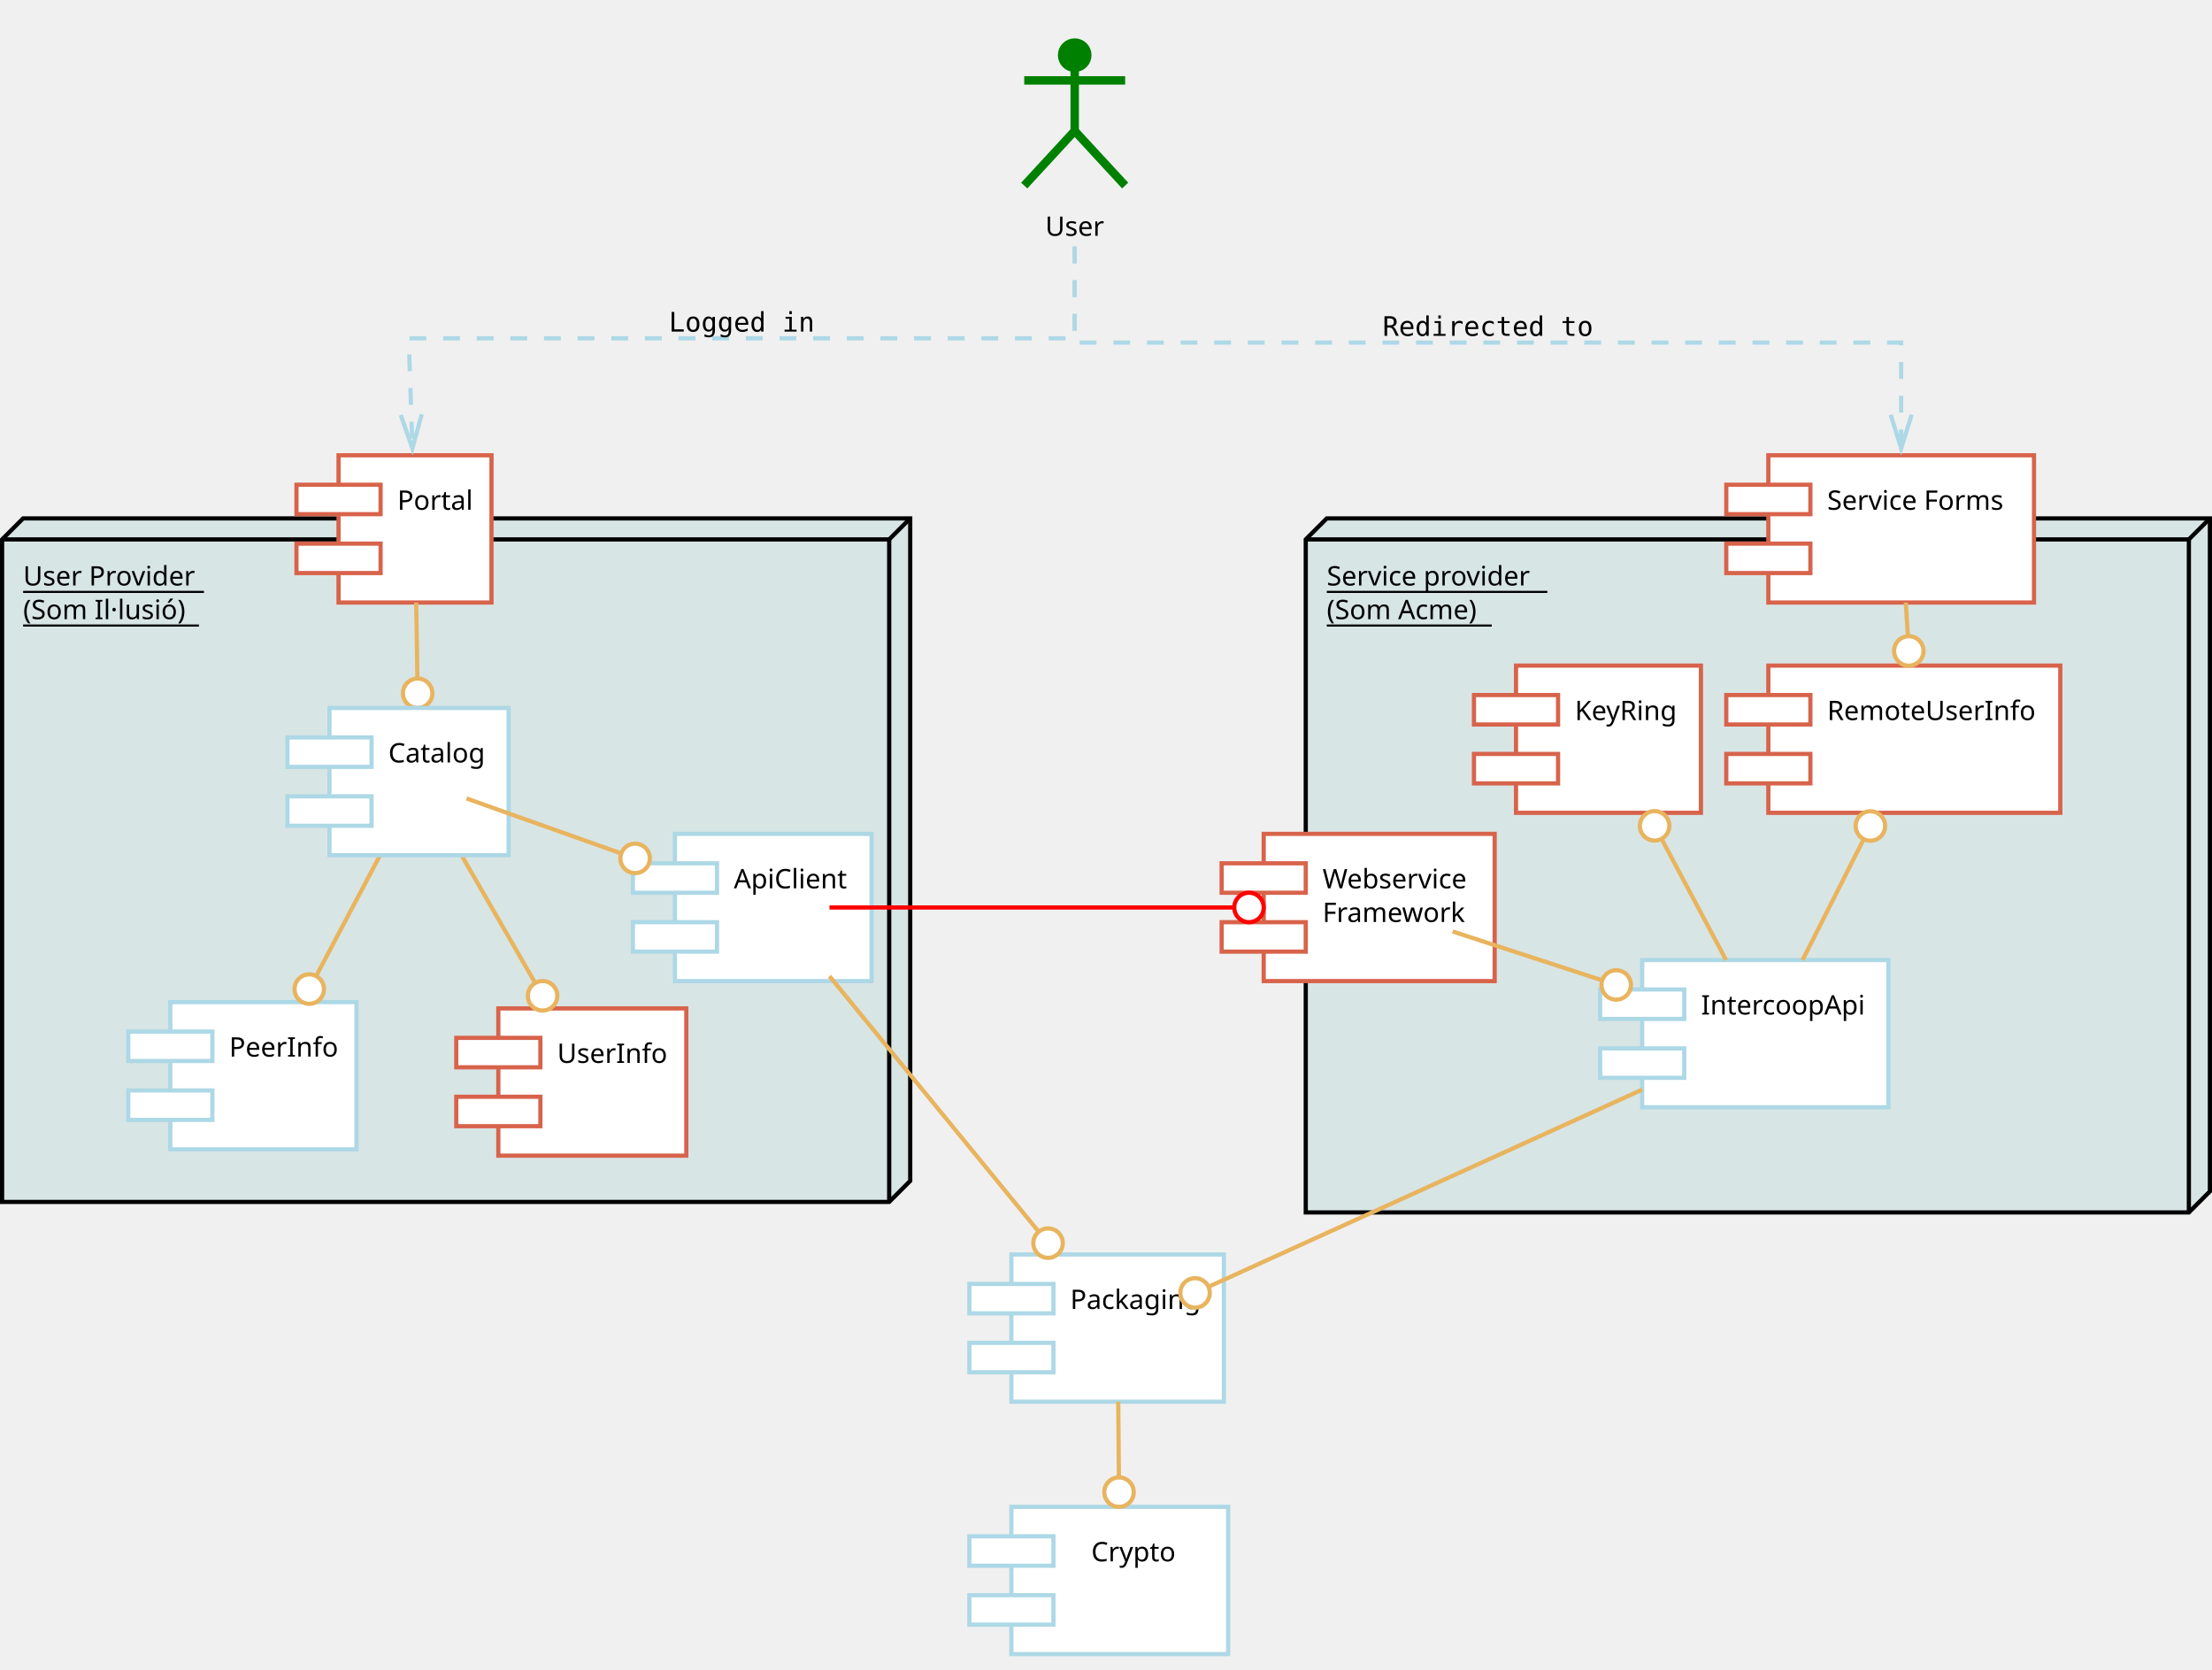
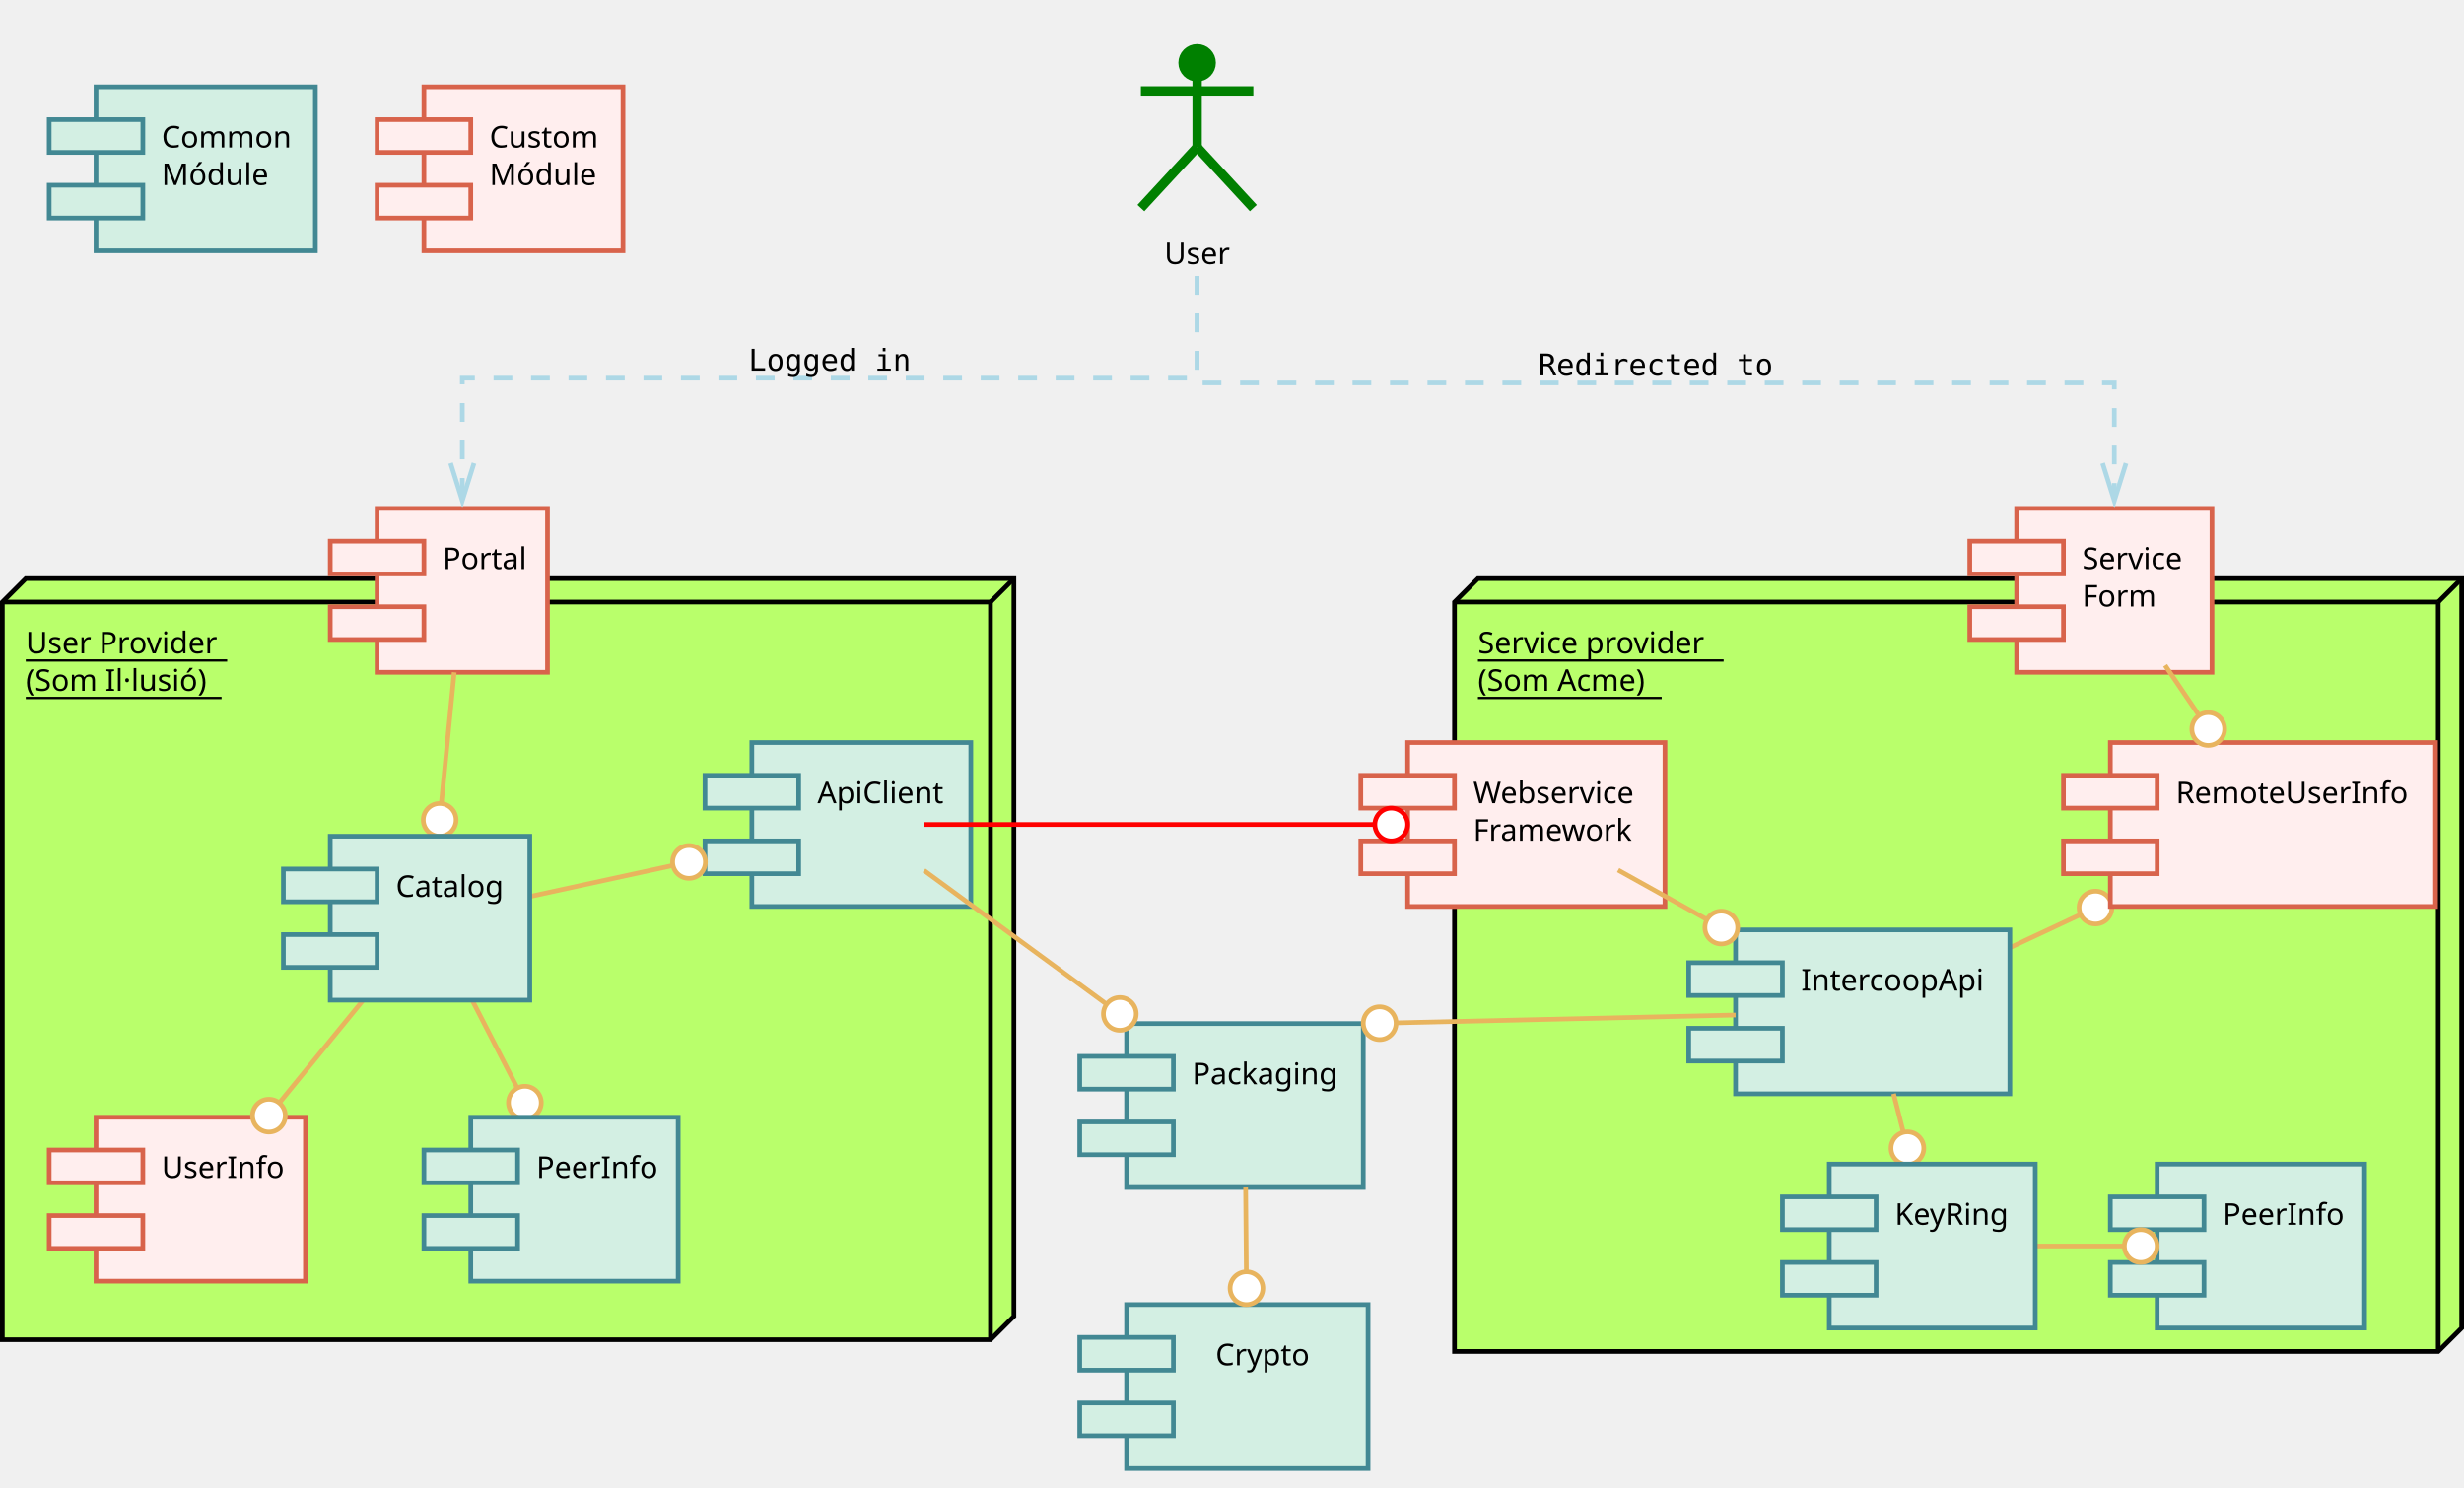
- <svg xmlns="http://www.w3.org/2000/svg" width="53cm" height="40cm" viewBox="219 -310 1052 781">
+ <svg xmlns="http://www.w3.org/2000/svg" width="53cm" height="32cm" viewBox="219 -310 1052 621">
  <g id="Fons">
    <g>
-       <polygon style="fill: #d8e5e5; fill-opacity: 1; stroke-opacity: 1; stroke-width: 2; stroke: #000000" fill-rule="evenodd" points="220,-60 230,-70 651.888,-70 651.888,245 641.888,255 220,255 220,-60 " />
+       <polygon style="fill: #b9ff6b; fill-opacity: 1; stroke-opacity: 1; stroke-width: 2; stroke: #000000" fill-rule="evenodd" points="220,-60 230,-70 651.888,-70 651.888,245 641.888,255 220,255 220,-60 " />
      <line style="fill: none; stroke-opacity: 1; stroke-width: 2; stroke: #000000" x1="220" y1="-60" x2="641.888" y2="-60" />
      <line style="fill: none; stroke-opacity: 1; stroke-width: 2; stroke: #000000" x1="641.888" y1="-60" x2="651.888" y2="-70" />
      <line style="fill: none; stroke-opacity: 1; stroke-width: 2; stroke: #000000" x1="641.888" y1="-60" x2="641.888" y2="255" />
      <text font-size="12.8" style="fill: #000000; fill-opacity: 1; stroke: none;text-anchor:start;font-family:sans-serif;font-style:normal;font-weight:normal" x="230" y="-38.1">
        <tspan x="230" y="-38.1">User Provider</tspan>
        <tspan x="230" y="-22.1">(Som Il·lusió)</tspan>
      </text>
      <line style="fill: none; stroke-opacity: 1; stroke-width: 1; stroke: #000000" x1="230" y1="-35.05" x2="316" y2="-35.05" />
      <line style="fill: none; stroke-opacity: 1; stroke-width: 1; stroke: #000000" x1="230" y1="-19.05" x2="313.6" y2="-19.05" />
    </g>
    <g>
-       <polygon style="fill: #d8e5e5; fill-opacity: 1; stroke-opacity: 1; stroke-width: 2; stroke: #000000" fill-rule="evenodd" points="840,-60 850,-70 1270,-70 1270,250 1260,260 840,260 840,-60 " />
+       <polygon style="fill: #b9ff6b; fill-opacity: 1; stroke-opacity: 1; stroke-width: 2; stroke: #000000" fill-rule="evenodd" points="840,-60 850,-70 1270,-70 1270,250 1260,260 840,260 840,-60 " />
      <line style="fill: none; stroke-opacity: 1; stroke-width: 2; stroke: #000000" x1="840" y1="-60" x2="1260" y2="-60" />
      <line style="fill: none; stroke-opacity: 1; stroke-width: 2; stroke: #000000" x1="1260" y1="-60" x2="1270" y2="-70" />
      <line style="fill: none; stroke-opacity: 1; stroke-width: 2; stroke: #000000" x1="1260" y1="-60" x2="1260" y2="260" />
      <text font-size="12.8" style="fill: #000000; fill-opacity: 1; stroke: none;text-anchor:start;font-family:sans-serif;font-style:normal;font-weight:normal" x="850" y="-38.1">
        <tspan x="850" y="-38.1">Service provider</tspan>
        <tspan x="850" y="-22.1">(Som Acme)</tspan>
      </text>
      <line style="fill: none; stroke-opacity: 1; stroke-width: 1; stroke: #000000" x1="850" y1="-35.05" x2="954.9" y2="-35.05" />
      <line style="fill: none; stroke-opacity: 1; stroke-width: 1; stroke: #000000" x1="850" y1="-19.05" x2="928.45" y2="-19.05" />
    </g>
    <g>
-       <rect style="fill: #ffffff; fill-opacity: 1; stroke-opacity: 1; stroke-width: 2; stroke: #add8e6" x="700" y="400" width="103.1" height="70" />
-       <rect style="fill: #ffffff; fill-opacity: 1; stroke-opacity: 1; stroke-width: 2; stroke: #add8e6" x="680" y="414" width="40" height="14" />
-       <rect style="fill: #ffffff; fill-opacity: 1; stroke-opacity: 1; stroke-width: 2; stroke: #add8e6" x="680" y="442" width="40" height="14" />
-       <text font-size="12.8" style="fill: #000000; fill-opacity: 1; stroke: none;text-anchor:start;font-family:sans-serif;font-style:normal;font-weight:normal" x="728" y="425.9">
-         <tspan xml:space="preserve" x="728" y="425.9">   Crypto   </tspan>
-       </text>
-     </g>
-     <g>
-       <rect style="fill: #ffffff; fill-opacity: 1; stroke-opacity: 1; stroke-width: 2; stroke: #add8e6" x="700" y="280" width="101.05" height="70" />
-       <rect style="fill: #ffffff; fill-opacity: 1; stroke-opacity: 1; stroke-width: 2; stroke: #add8e6" x="680" y="294" width="40" height="14" />
-       <rect style="fill: #ffffff; fill-opacity: 1; stroke-opacity: 1; stroke-width: 2; stroke: #add8e6" x="680" y="322" width="40" height="14" />
-       <text font-size="12.8" style="fill: #000000; fill-opacity: 1; stroke: none;text-anchor:start;font-family:sans-serif;font-style:normal;font-weight:normal" x="728" y="305.9">
-         <tspan x="728" y="305.9">Packaging</tspan>
-       </text>
-     </g>
-     <g>
-       <rect style="fill: #ffffff; fill-opacity: 1; stroke-opacity: 1; stroke-width: 2; stroke: #add8e6" x="540" y="80" width="93.5" height="70" />
-       <rect style="fill: #ffffff; fill-opacity: 1; stroke-opacity: 1; stroke-width: 2; stroke: #add8e6" x="520" y="94" width="40" height="14" />
-       <rect style="fill: #ffffff; fill-opacity: 1; stroke-opacity: 1; stroke-width: 2; stroke: #add8e6" x="520" y="122" width="40" height="14" />
-       <text font-size="12.8" style="fill: #000000; fill-opacity: 1; stroke: none;text-anchor:start;font-family:sans-serif;font-style:normal;font-weight:normal" x="568" y="105.9">
-         <tspan x="568" y="105.9">ApiClient</tspan>
-       </text>
-     </g>
-     <g>
-       <rect style="fill: #ffffff; fill-opacity: 1; stroke-opacity: 1; stroke-width: 2; stroke: #add8e6" x="1000" y="140" width="117.1" height="70" />
-       <rect style="fill: #ffffff; fill-opacity: 1; stroke-opacity: 1; stroke-width: 2; stroke: #add8e6" x="980" y="154" width="40" height="14" />
-       <rect style="fill: #ffffff; fill-opacity: 1; stroke-opacity: 1; stroke-width: 2; stroke: #add8e6" x="980" y="182" width="40" height="14" />
-       <text font-size="12.8" style="fill: #000000; fill-opacity: 1; stroke: none;text-anchor:start;font-family:sans-serif;font-style:normal;font-weight:normal" x="1028" y="165.9">
-         <tspan x="1028" y="165.9">IntercoopApi</tspan>
-       </text>
-     </g>
-     <g>
-       <rect style="fill: #ffffff; fill-opacity: 1; stroke-opacity: 1; stroke-width: 2; stroke: #d8634b" x="820" y="80" width="109.85" height="70" />
-       <rect style="fill: #ffffff; fill-opacity: 1; stroke-opacity: 1; stroke-width: 2; stroke: #d8634b" x="800" y="94" width="40" height="14" />
-       <rect style="fill: #ffffff; fill-opacity: 1; stroke-opacity: 1; stroke-width: 2; stroke: #d8634b" x="800" y="122" width="40" height="14" />
-       <text font-size="12.8" style="fill: #000000; fill-opacity: 1; stroke: none;text-anchor:start;font-family:sans-serif;font-style:normal;font-weight:normal" x="848" y="105.9">
-         <tspan x="848" y="105.9">Webservice</tspan>
-         <tspan x="848" y="121.9">Framework</tspan>
-       </text>
-     </g>
-     <g>
-       <rect style="fill: #ffffff; fill-opacity: 1; stroke-opacity: 1; stroke-width: 2; stroke: #d8634b" x="380" y="-100" width="72.75" height="70" />
-       <rect style="fill: #ffffff; fill-opacity: 1; stroke-opacity: 1; stroke-width: 2; stroke: #d8634b" x="360" y="-86" width="40" height="14" />
-       <rect style="fill: #ffffff; fill-opacity: 1; stroke-opacity: 1; stroke-width: 2; stroke: #d8634b" x="360" y="-58" width="40" height="14" />
+       <line style="fill: none; stroke-opacity: 1; stroke-width: 2; stroke: #e8b45e" x1="1057.11" y1="96.948" x2="1120" y2="67.505" />
+       <ellipse style="fill: #ffffff; fill-opacity: 1; stroke-opacity: 1; stroke-width: 2; stroke: #e8b45e" cx="1113.66" cy="70.473" rx="7" ry="7" />
+       <text font-size="12.8" style="fill: #000000; fill-opacity: 1; stroke: none;text-anchor:start;font-family:monospace;font-style:normal;font-weight:normal" x="1114.49" y="68.508" />
+     </g>
+     <g>
+       <rect style="fill: #d3efe3; fill-opacity: 1; stroke-opacity: 1; stroke-width: 2; stroke: #428893" x="700" y="240" width="103.1" height="70" />
+       <rect style="fill: #d3efe3; fill-opacity: 1; stroke-opacity: 1; stroke-width: 2; stroke: #428893" x="680" y="254" width="40" height="14" />
+       <rect style="fill: #d3efe3; fill-opacity: 1; stroke-opacity: 1; stroke-width: 2; stroke: #428893" x="680" y="282" width="40" height="14" />
+       <text font-size="12.8" style="fill: #000000; fill-opacity: 1; stroke: none;text-anchor:start;font-family:sans-serif;font-style:normal;font-weight:normal" x="728" y="265.9">
+         <tspan xml:space="preserve" x="728" y="265.9">   Crypto   </tspan>
+       </text>
+     </g>
+     <g>
+       <rect style="fill: #d3efe3; fill-opacity: 1; stroke-opacity: 1; stroke-width: 2; stroke: #428893" x="700" y="120" width="101.05" height="70" />
+       <rect style="fill: #d3efe3; fill-opacity: 1; stroke-opacity: 1; stroke-width: 2; stroke: #428893" x="680" y="134" width="40" height="14" />
+       <rect style="fill: #d3efe3; fill-opacity: 1; stroke-opacity: 1; stroke-width: 2; stroke: #428893" x="680" y="162" width="40" height="14" />
+       <text font-size="12.8" style="fill: #000000; fill-opacity: 1; stroke: none;text-anchor:start;font-family:sans-serif;font-style:normal;font-weight:normal" x="728" y="145.9">
+         <tspan x="728" y="145.9">Packaging</tspan>
+       </text>
+     </g>
+     <g>
+       <rect style="fill: #d3efe3; fill-opacity: 1; stroke-opacity: 1; stroke-width: 2; stroke: #428893" x="540" y="0" width="93.5" height="70" />
+       <rect style="fill: #d3efe3; fill-opacity: 1; stroke-opacity: 1; stroke-width: 2; stroke: #428893" x="520" y="14" width="40" height="14" />
+       <rect style="fill: #d3efe3; fill-opacity: 1; stroke-opacity: 1; stroke-width: 2; stroke: #428893" x="520" y="42" width="40" height="14" />
+       <text font-size="12.8" style="fill: #000000; fill-opacity: 1; stroke: none;text-anchor:start;font-family:sans-serif;font-style:normal;font-weight:normal" x="568" y="25.9">
+         <tspan x="568" y="25.9">ApiClient</tspan>
+       </text>
+     </g>
+     <g>
+       <rect style="fill: #d3efe3; fill-opacity: 1; stroke-opacity: 1; stroke-width: 2; stroke: #428893" x="960" y="80" width="117.1" height="70" />
+       <rect style="fill: #d3efe3; fill-opacity: 1; stroke-opacity: 1; stroke-width: 2; stroke: #428893" x="940" y="94" width="40" height="14" />
+       <rect style="fill: #d3efe3; fill-opacity: 1; stroke-opacity: 1; stroke-width: 2; stroke: #428893" x="940" y="122" width="40" height="14" />
+       <text font-size="12.8" style="fill: #000000; fill-opacity: 1; stroke: none;text-anchor:start;font-family:sans-serif;font-style:normal;font-weight:normal" x="988" y="105.9">
+         <tspan x="988" y="105.9">IntercoopApi</tspan>
+       </text>
+     </g>
+     <g>
+       <rect style="fill: #ffeeee; fill-opacity: 1; stroke-opacity: 1; stroke-width: 2; stroke: #d8634b" x="820" y="0" width="109.85" height="70" />
+       <rect style="fill: #ffeeee; fill-opacity: 1; stroke-opacity: 1; stroke-width: 2; stroke: #d8634b" x="800" y="14" width="40" height="14" />
+       <rect style="fill: #ffeeee; fill-opacity: 1; stroke-opacity: 1; stroke-width: 2; stroke: #d8634b" x="800" y="42" width="40" height="14" />
+       <text font-size="12.8" style="fill: #000000; fill-opacity: 1; stroke: none;text-anchor:start;font-family:sans-serif;font-style:normal;font-weight:normal" x="848" y="25.9">
+         <tspan x="848" y="25.9">Webservice</tspan>
+         <tspan x="848" y="41.9">Framework</tspan>
+       </text>
+     </g>
+     <g>
+       <rect style="fill: #ffeeee; fill-opacity: 1; stroke-opacity: 1; stroke-width: 2; stroke: #d8634b" x="380" y="-100" width="72.75" height="70" />
+       <rect style="fill: #ffeeee; fill-opacity: 1; stroke-opacity: 1; stroke-width: 2; stroke: #d8634b" x="360" y="-86" width="40" height="14" />
+       <rect style="fill: #ffeeee; fill-opacity: 1; stroke-opacity: 1; stroke-width: 2; stroke: #d8634b" x="360" y="-58" width="40" height="14" />
      <text font-size="12.8" style="fill: #000000; fill-opacity: 1; stroke: none;text-anchor:start;font-family:sans-serif;font-style:normal;font-weight:normal" x="408" y="-74.1">
        <tspan x="408" y="-74.1">Portal</tspan>
      </text>
    </g>
    <g>
-       <line style="fill: none; stroke-opacity: 1; stroke-width: 2; stroke: #e8b45e" x1="999.996" y1="201.613" x2="780.982" y2="301.157" />
-       <ellipse style="fill: #ffffff; fill-opacity: 1; stroke-opacity: 1; stroke-width: 2; stroke: #e8b45e" cx="787.354" cy="298.261" rx="7" ry="7" />
-       <text font-size="12.8" style="fill: #000000; fill-opacity: 1; stroke: none;text-anchor:start;font-family:monospace;font-style:normal;font-weight:normal" x="795.97" y="300.778" />
-     </g>
-     <g>
-       <line style="fill: none; stroke-opacity: 1; stroke-width: 2; stroke: #e8b45e" x1="613.509" y1="147.678" x2="721.876" y2="280.015" />
-       <ellipse style="fill: #ffffff; fill-opacity: 1; stroke-opacity: 1; stroke-width: 2; stroke: #e8b45e" cx="717.441" cy="274.599" rx="7" ry="7" />
-       <text font-size="12.8" style="fill: #000000; fill-opacity: 1; stroke: none;text-anchor:start;font-family:monospace;font-style:normal;font-weight:normal" x="680.588" y="279.04" />
-     </g>
-     <g>
-       <line style="fill: none; stroke-opacity: 1; stroke-width: 2; stroke: #e8b45e" x1="750.824" y1="349.995" x2="751.251" y2="400.005" />
-       <ellipse style="fill: #ffffff; fill-opacity: 1; stroke-opacity: 1; stroke-width: 2; stroke: #e8b45e" cx="751.191" cy="393.005" rx="7" ry="7" />
-       <text font-size="12.8" style="fill: #000000; fill-opacity: 1; stroke: none;text-anchor:start;font-family:monospace;font-style:normal;font-weight:normal" x="725.142" y="399.026" />
-     </g>
-     <g>
-       <line style="fill: none; stroke-opacity: 1; stroke-width: 2; stroke: #e8b45e" x1="909.853" y1="126.413" x2="994.308" y2="154.009" />
-       <ellipse style="fill: #ffffff; fill-opacity: 1; stroke-opacity: 1; stroke-width: 2; stroke: #e8b45e" cx="987.654" cy="151.835" rx="7" ry="7" />
-       <text font-size="12.8" style="fill: #000000; fill-opacity: 1; stroke: none;text-anchor:start;font-family:monospace;font-style:normal;font-weight:normal" x="950.996" y="153.017" />
-     </g>
-     <g>
-       <rect style="fill: #ffffff; fill-opacity: 1; stroke-opacity: 1; stroke-width: 2; stroke: #d8634b" x="456" y="163" width="89.4" height="70" />
-       <rect style="fill: #ffffff; fill-opacity: 1; stroke-opacity: 1; stroke-width: 2; stroke: #d8634b" x="436" y="177" width="40" height="14" />
-       <rect style="fill: #ffffff; fill-opacity: 1; stroke-opacity: 1; stroke-width: 2; stroke: #d8634b" x="436" y="205" width="40" height="14" />
-       <text font-size="12.8" style="fill: #000000; fill-opacity: 1; stroke: none;text-anchor:start;font-family:sans-serif;font-style:normal;font-weight:normal" x="484" y="188.9">
-         <tspan x="484" y="188.9">UserInfo</tspan>
-       </text>
-     </g>
-     <g>
-       <rect style="fill: #ffffff; fill-opacity: 1; stroke-opacity: 1; stroke-width: 2; stroke: #d8634b" x="1060" y="0" width="138.85" height="70" />
-       <rect style="fill: #ffffff; fill-opacity: 1; stroke-opacity: 1; stroke-width: 2; stroke: #d8634b" x="1040" y="14" width="40" height="14" />
-       <rect style="fill: #ffffff; fill-opacity: 1; stroke-opacity: 1; stroke-width: 2; stroke: #d8634b" x="1040" y="42" width="40" height="14" />
-       <text font-size="12.8" style="fill: #000000; fill-opacity: 1; stroke: none;text-anchor:start;font-family:sans-serif;font-style:normal;font-weight:normal" x="1088" y="25.9">
-         <tspan x="1088" y="25.9">RemoteUserInfo</tspan>
-       </text>
-     </g>
-     <g>
-       <line style="fill: none; stroke-opacity: 1; stroke-width: 2; stroke: #e8b45e" x1="1076.27" y1="139.991" x2="1111.7" y2="70.008" />
-       <ellipse style="fill: #ffffff; fill-opacity: 1; stroke-opacity: 1; stroke-width: 2; stroke: #e8b45e" cx="1108.54" cy="76.254" rx="7" ry="7" />
-       <text font-size="12.8" style="fill: #000000; fill-opacity: 1; stroke: none;text-anchor:start;font-family:monospace;font-style:normal;font-weight:normal" x="1106.19" y="71.012" />
-     </g>
-     <g>
-       <rect style="fill: #ffffff; fill-opacity: 1; stroke-opacity: 1; stroke-width: 2; stroke: #d8634b" x="940" y="0" width="87.95" height="70" />
-       <rect style="fill: #ffffff; fill-opacity: 1; stroke-opacity: 1; stroke-width: 2; stroke: #d8634b" x="920" y="14" width="40" height="14" />
-       <rect style="fill: #ffffff; fill-opacity: 1; stroke-opacity: 1; stroke-width: 2; stroke: #d8634b" x="920" y="42" width="40" height="14" />
-       <text font-size="12.8" style="fill: #000000; fill-opacity: 1; stroke: none;text-anchor:start;font-family:sans-serif;font-style:normal;font-weight:normal" x="968" y="25.9">
-         <tspan x="968" y="25.9">KeyRing</tspan>
-       </text>
-     </g>
-     <g>
-       <line style="fill: none; stroke-opacity: 1; stroke-width: 2; stroke: #e8b45e" x1="1039.9" y1="139.991" x2="1002.62" y2="70.008" />
-       <ellipse style="fill: #ffffff; fill-opacity: 1; stroke-opacity: 1; stroke-width: 2; stroke: #e8b45e" cx="1005.91" cy="76.187" rx="7" ry="7" />
-       <text font-size="12.8" style="fill: #000000; fill-opacity: 1; stroke: none;text-anchor:start;font-family:monospace;font-style:normal;font-weight:normal" x="975.622" y="83.911" />
-     </g>
-     <g>
-       <line style="fill: none; stroke-opacity: 1; stroke-width: 2; stroke: #e8b45e" x1="438.457" y1="90.095" x2="480.543" y2="163.055" />
-       <ellipse style="fill: #ffffff; fill-opacity: 1; stroke-opacity: 1; stroke-width: 2; stroke: #e8b45e" cx="477.045" cy="156.991" rx="7" ry="7" />
-       <text font-size="12.8" style="fill: #000000; fill-opacity: 1; stroke: none;text-anchor:start;font-family:monospace;font-style:normal;font-weight:normal" x="463.322" y="162.076" />
-     </g>
-     <g>
-       <line style="fill: none; stroke-opacity: 1; stroke-width: 2; stroke: #e8b45e" x1="416.936" y1="-29.998" x2="417.739" y2="20.148" />
-       <ellipse style="fill: #ffffff; fill-opacity: 1; stroke-opacity: 1; stroke-width: 2; stroke: #e8b45e" cx="417.627" cy="13.149" rx="7" ry="7" />
-       <text font-size="12.8" style="fill: #000000; fill-opacity: 1; stroke: none;text-anchor:start;font-family:monospace;font-style:normal;font-weight:normal" x="387.848" y="31.042" />
-     </g>
-     <g>
-       <rect style="fill: #ffffff; fill-opacity: 1; stroke-opacity: 1; stroke-width: 2; stroke: #add8e6" x="300" y="160" width="88.55" height="70" />
-       <rect style="fill: #ffffff; fill-opacity: 1; stroke-opacity: 1; stroke-width: 2; stroke: #add8e6" x="280" y="174" width="40" height="14" />
-       <rect style="fill: #ffffff; fill-opacity: 1; stroke-opacity: 1; stroke-width: 2; stroke: #add8e6" x="280" y="202" width="40" height="14" />
-       <text font-size="12.8" style="fill: #000000; fill-opacity: 1; stroke: none;text-anchor:start;font-family:sans-serif;font-style:normal;font-weight:normal" x="328" y="185.9">
-         <tspan x="328" y="185.9">PeerInfo</tspan>
-       </text>
-     </g>
-     <g>
-       <line style="fill: none; stroke-opacity: 1; stroke-width: 2; stroke: #e8b45e" x1="399.771" y1="90.155" x2="362.804" y2="159.995" />
-       <ellipse style="fill: #ffffff; fill-opacity: 1; stroke-opacity: 1; stroke-width: 2; stroke: #e8b45e" cx="366.079" cy="153.808" rx="7" ry="7" />
-       <text font-size="12.8" style="fill: #000000; fill-opacity: 1; stroke: none;text-anchor:start;font-family:monospace;font-style:normal;font-weight:normal" x="377.786" y="166.627" />
-     </g>
-     <g>
-       <line style="fill: none; stroke-opacity: 1; stroke-width: 2; stroke: #ff0000" x1="613.494" y1="115" x2="820.004" y2="115" />
-       <ellipse style="fill: #ffffff; fill-opacity: 1; stroke-opacity: 1; stroke-width: 2; stroke: #ff0000" cx="813.004" cy="115" rx="7" ry="7" />
-       <text font-size="12.8" style="fill: #000000; fill-opacity: 1; stroke: none;text-anchor:start;font-family:monospace;font-style:normal;font-weight:normal" x="792.994" y="129.003" />
-     </g>
-     <g>
-       <rect style="fill: #ffffff; fill-opacity: 1; stroke-opacity: 1; stroke-width: 2; stroke: #d8634b" x="1060" y="-100" width="126.35" height="70" />
-       <rect style="fill: #ffffff; fill-opacity: 1; stroke-opacity: 1; stroke-width: 2; stroke: #d8634b" x="1040" y="-86" width="40" height="14" />
-       <rect style="fill: #ffffff; fill-opacity: 1; stroke-opacity: 1; stroke-width: 2; stroke: #d8634b" x="1040" y="-58" width="40" height="14" />
-       <text font-size="12.8" style="fill: #000000; fill-opacity: 1; stroke: none;text-anchor:start;font-family:sans-serif;font-style:normal;font-weight:normal" x="1088" y="-74.1">
-         <tspan x="1088" y="-74.1">Service Forms</tspan>
-       </text>
-     </g>
-     <g>
-       <line style="fill: none; stroke-opacity: 1; stroke-width: 2; stroke: #e8b45e" x1="1125.36" y1="-30.015" x2="1127.24" y2="0.015" />
-       <ellipse style="fill: #ffffff; fill-opacity: 1; stroke-opacity: 1; stroke-width: 2; stroke: #e8b45e" cx="1126.8" cy="-6.972" rx="7" ry="7" />
-       <text font-size="12.8" style="fill: #000000; fill-opacity: 1; stroke: none;text-anchor:start;font-family:monospace;font-style:normal;font-weight:normal" x="1090.24" y="-0.993" />
+       <line style="fill: none; stroke-opacity: 1; stroke-width: 2; stroke: #e8b45e" x1="960.007" y1="116.346" x2="801.05" y2="120" />
+       <ellipse style="fill: #ffffff; fill-opacity: 1; stroke-opacity: 1; stroke-width: 2; stroke: #e8b45e" cx="808.048" cy="119.839" rx="7" ry="7" />
+       <text font-size="12.8" style="fill: #000000; fill-opacity: 1; stroke: none;text-anchor:start;font-family:monospace;font-style:normal;font-weight:normal" x="816.038" y="119.621" />
+     </g>
+     <g>
+       <line style="fill: none; stroke-opacity: 1; stroke-width: 2; stroke: #e8b45e" x1="613.509" y1="54.607" x2="702.764" y2="120.005" />
+       <ellipse style="fill: #ffffff; fill-opacity: 1; stroke-opacity: 1; stroke-width: 2; stroke: #e8b45e" cx="697.117" cy="115.868" rx="7" ry="7" />
+       <text font-size="12.8" style="fill: #000000; fill-opacity: 1; stroke: none;text-anchor:start;font-family:monospace;font-style:normal;font-weight:normal" x="661.476" y="119.03" />
+     </g>
+     <g>
+       <line style="fill: none; stroke-opacity: 1; stroke-width: 2; stroke: #e8b45e" x1="750.824" y1="189.995" x2="751.251" y2="240.005" />
+       <ellipse style="fill: #ffffff; fill-opacity: 1; stroke-opacity: 1; stroke-width: 2; stroke: #e8b45e" cx="751.191" cy="233.005" rx="7" ry="7" />
+       <text font-size="12.8" style="fill: #000000; fill-opacity: 1; stroke: none;text-anchor:start;font-family:monospace;font-style:normal;font-weight:normal" x="725.142" y="239.026" />
+     </g>
+     <g>
+       <line style="fill: none; stroke-opacity: 1; stroke-width: 2; stroke: #e8b45e" x1="909.858" y1="54.458" x2="960.027" y2="82.402" />
+       <ellipse style="fill: #ffffff; fill-opacity: 1; stroke-opacity: 1; stroke-width: 2; stroke: #e8b45e" cx="953.912" cy="78.996" rx="7" ry="7" />
+       <text font-size="12.8" style="fill: #000000; fill-opacity: 1; stroke: none;text-anchor:start;font-family:monospace;font-style:normal;font-weight:normal" x="916.715" y="81.41" />
+     </g>
+     <g>
+       <rect style="fill: #ffeeee; fill-opacity: 1; stroke-opacity: 1; stroke-width: 2; stroke: #d8634b" x="260" y="160" width="89.4" height="70" />
+       <rect style="fill: #ffeeee; fill-opacity: 1; stroke-opacity: 1; stroke-width: 2; stroke: #d8634b" x="240" y="174" width="40" height="14" />
+       <rect style="fill: #ffeeee; fill-opacity: 1; stroke-opacity: 1; stroke-width: 2; stroke: #d8634b" x="240" y="202" width="40" height="14" />
+       <text font-size="12.8" style="fill: #000000; fill-opacity: 1; stroke: none;text-anchor:start;font-family:sans-serif;font-style:normal;font-weight:normal" x="288" y="185.9">
+         <tspan x="288" y="185.9">UserInfo</tspan>
+       </text>
+     </g>
+     <g>
+       <rect style="fill: #ffeeee; fill-opacity: 1; stroke-opacity: 1; stroke-width: 2; stroke: #d8634b" x="1120" y="0" width="138.85" height="70" />
+       <rect style="fill: #ffeeee; fill-opacity: 1; stroke-opacity: 1; stroke-width: 2; stroke: #d8634b" x="1100" y="14" width="40" height="14" />
+       <rect style="fill: #ffeeee; fill-opacity: 1; stroke-opacity: 1; stroke-width: 2; stroke: #d8634b" x="1100" y="42" width="40" height="14" />
+       <text font-size="12.8" style="fill: #000000; fill-opacity: 1; stroke: none;text-anchor:start;font-family:sans-serif;font-style:normal;font-weight:normal" x="1148" y="25.9">
+         <tspan x="1148" y="25.9">RemoteUserInfo</tspan>
+       </text>
+     </g>
+     <g>
+       <line style="fill: none; stroke-opacity: 1; stroke-width: 2; stroke: #e8b45e" x1="1027.45" y1="149.985" x2="1035.08" y2="180.015" />
+       <ellipse style="fill: #ffffff; fill-opacity: 1; stroke-opacity: 1; stroke-width: 2; stroke: #e8b45e" cx="1033.36" cy="173.23" rx="7" ry="7" />
+       <text font-size="12.8" style="fill: #000000; fill-opacity: 1; stroke: none;text-anchor:start;font-family:monospace;font-style:normal;font-weight:normal" x="1008.08" y="193.917" />
+     </g>
+     <g>
+       <line style="fill: none; stroke-opacity: 1; stroke-width: 2; stroke: #e8b45e" x1="374.05" y1="109.995" x2="329.39" y2="164.736" />
+       <ellipse style="fill: #ffffff; fill-opacity: 1; stroke-opacity: 1; stroke-width: 2; stroke: #e8b45e" cx="333.815" cy="159.312" rx="7" ry="7" />
+       <text font-size="12.8" style="fill: #000000; fill-opacity: 1; stroke: none;text-anchor:start;font-family:monospace;font-style:normal;font-weight:normal" x="312.17" y="163.757" />
+     </g>
+     <g>
+       <line style="fill: none; stroke-opacity: 1; stroke-width: 2; stroke: #e8b45e" x1="412.93" y1="-29.991" x2="406.045" y2="39.992" />
+       <ellipse style="fill: #ffffff; fill-opacity: 1; stroke-opacity: 1; stroke-width: 2; stroke: #e8b45e" cx="406.73" cy="33.025" rx="7" ry="7" />
+       <text font-size="12.8" style="fill: #000000; fill-opacity: 1; stroke: none;text-anchor:start;font-family:monospace;font-style:normal;font-weight:normal" x="376.153" y="50.886" />
+     </g>
+     <g>
+       <rect style="fill: #d3efe3; fill-opacity: 1; stroke-opacity: 1; stroke-width: 2; stroke: #428893" x="1140" y="180" width="88.55" height="70" />
+       <rect style="fill: #d3efe3; fill-opacity: 1; stroke-opacity: 1; stroke-width: 2; stroke: #428893" x="1120" y="194" width="40" height="14" />
+       <rect style="fill: #d3efe3; fill-opacity: 1; stroke-opacity: 1; stroke-width: 2; stroke: #428893" x="1120" y="222" width="40" height="14" />
+       <text font-size="12.8" style="fill: #000000; fill-opacity: 1; stroke: none;text-anchor:start;font-family:sans-serif;font-style:normal;font-weight:normal" x="1168" y="205.9">
+         <tspan x="1168" y="205.9">PeerInfo</tspan>
+       </text>
+     </g>
+     <g>
+       <line style="fill: none; stroke-opacity: 1; stroke-width: 2; stroke: #e8b45e" x1="420.586" y1="109.995" x2="446.289" y2="160.005" />
+       <ellipse style="fill: #ffffff; fill-opacity: 1; stroke-opacity: 1; stroke-width: 2; stroke: #e8b45e" cx="443.089" cy="153.779" rx="7" ry="7" />
+       <text font-size="12.8" style="fill: #000000; fill-opacity: 1; stroke: none;text-anchor:start;font-family:monospace;font-style:normal;font-weight:normal" x="424.734" y="140.013" />
+     </g>
+     <g>
+       <line style="fill: none; stroke-opacity: 1; stroke-width: 2; stroke: #ff0000" x1="613.494" y1="35" x2="820.004" y2="35" />
+       <ellipse style="fill: #ffffff; fill-opacity: 1; stroke-opacity: 1; stroke-width: 2; stroke: #ff0000" cx="813.004" cy="35" rx="7" ry="7" />
+       <text font-size="12.8" style="fill: #000000; fill-opacity: 1; stroke: none;text-anchor:start;font-family:monospace;font-style:normal;font-weight:normal" x="792.994" y="49.003" />
+     </g>
+     <g>
+       <rect style="fill: #ffeeee; fill-opacity: 1; stroke-opacity: 1; stroke-width: 2; stroke: #d8634b" x="1080" y="-100" width="83.4" height="70" />
+       <rect style="fill: #ffeeee; fill-opacity: 1; stroke-opacity: 1; stroke-width: 2; stroke: #d8634b" x="1060" y="-86" width="40" height="14" />
+       <rect style="fill: #ffeeee; fill-opacity: 1; stroke-opacity: 1; stroke-width: 2; stroke: #d8634b" x="1060" y="-58" width="40" height="14" />
+       <text font-size="12.8" style="fill: #000000; fill-opacity: 1; stroke: none;text-anchor:start;font-family:sans-serif;font-style:normal;font-weight:normal" x="1108" y="-74.1">
+         <tspan x="1108" y="-74.1">Service</tspan>
+         <tspan x="1108" y="-58.1">Form</tspan>
+       </text>
+     </g>
+     <g>
+       <line style="fill: none; stroke-opacity: 1; stroke-width: 2; stroke: #e8b45e" x1="1143.4" y1="-32.956" x2="1165.73" y2="0.015" />
+       <ellipse style="fill: #ffffff; fill-opacity: 1; stroke-opacity: 1; stroke-width: 2; stroke: #e8b45e" cx="1161.81" cy="-5.781" rx="7" ry="7" />
+       <text font-size="12.8" style="fill: #000000; fill-opacity: 1; stroke: none;text-anchor:start;font-family:monospace;font-style:normal;font-weight:normal" x="1128.73" y="-0.993" />
    </g>
    <g>
      <ellipse style="fill: #008000; fill-opacity: 1; stroke-opacity: 1; stroke-width: 4; stroke: #008000" cx="730.112" cy="-290.25" rx="6" ry="6" />
      <line style="fill: none; stroke-opacity: 1; stroke-width: 4; stroke: #008000" x1="706.112" y1="-278.25" x2="754.112" y2="-278.25" />
      <line style="fill: none; stroke-opacity: 1; stroke-width: 4; stroke: #008000" x1="730.112" y1="-284.25" x2="730.112" y2="-254.25" />
      <line style="fill: none; stroke-opacity: 1; stroke-width: 4; stroke: #008000" x1="730.112" y1="-254.25" x2="706.112" y2="-228.25" />
      <line style="fill: none; stroke-opacity: 1; stroke-width: 4; stroke: #008000" x1="730.112" y1="-254.25" x2="754.112" y2="-228.25" />
      <text font-size="12.8" style="fill: #000000; fill-opacity: 1; stroke: none;text-anchor:middle;font-family:sans-serif;font-style:normal;font-weight:normal" x="730.112" y="-204.35">
        <tspan x="730.112" y="-204.35">User</tspan>
      </text>
    </g>
    <g>
-       <polyline style="fill: none; stroke-opacity: 1; stroke-width: 2; stroke-dasharray: 8; stroke: #add8e6" points="730.112,-199.243 730.112,-155.625 413.396,-155.625 415.005,-106.681 " />
-       <polyline style="fill: none; stroke-opacity: 1; stroke-width: 2; stroke: #add8e6" points="409.592,-119.158 415.115,-103.331 419.586,-119.486 " />
-       <text font-size="12.8" style="fill: #000000; fill-opacity: 1; stroke: none;text-anchor:middle;font-family:monospace;font-style:normal;font-weight:normal" x="571.754" y="-158.825">Logged in</text>
-     </g>
-     <g>
-       <polyline style="fill: none; stroke-opacity: 1; stroke-width: 2; stroke-dasharray: 8; stroke: #add8e6" points="730.112,-199.243 730.112,-153.594 1123.17,-153.594 1123.17,-106.651 " />
-       <polyline style="fill: none; stroke-opacity: 1; stroke-width: 2; stroke: #add8e6" points="1118.17,-119.298 1123.17,-103.298 1128.17,-119.298 " />
-       <text font-size="12.8" style="fill: #000000; fill-opacity: 1; stroke: none;text-anchor:middle;font-family:monospace;font-style:normal;font-weight:normal" x="926.644" y="-156.794">Redirected to</text>
-     </g>
-     <g>
-       <rect style="fill: #ffffff; fill-opacity: 1; stroke-opacity: 1; stroke-width: 2; stroke: #add8e6" x="375.7" y="20.15" width="85.2" height="70" />
-       <rect style="fill: #ffffff; fill-opacity: 1; stroke-opacity: 1; stroke-width: 2; stroke: #add8e6" x="355.7" y="34.15" width="40" height="14" />
-       <rect style="fill: #ffffff; fill-opacity: 1; stroke-opacity: 1; stroke-width: 2; stroke: #add8e6" x="355.7" y="62.15" width="40" height="14" />
-       <text font-size="12.8" style="fill: #000000; fill-opacity: 1; stroke: none;text-anchor:start;font-family:sans-serif;font-style:normal;font-weight:normal" x="403.7" y="46.05">
-         <tspan x="403.7" y="46.05">Catalog</tspan>
-       </text>
-     </g>
-     <g>
-       <line style="fill: none; stroke-opacity: 1; stroke-width: 2; stroke: #e8b45e" x1="440.878" y1="63.172" x2="527.653" y2="94.003" />
-       <ellipse style="fill: #ffffff; fill-opacity: 1; stroke-opacity: 1; stroke-width: 2; stroke: #e8b45e" cx="521.057" cy="91.659" rx="7" ry="7" />
-       <text font-size="12.8" style="fill: #000000; fill-opacity: 1; stroke: none;text-anchor:start;font-family:monospace;font-style:normal;font-weight:normal" x="497.762" y="104.897" />
+       <polyline style="fill: none; stroke-opacity: 1; stroke-width: 2; stroke-dasharray: 8; stroke: #add8e6" points="730.112,-199.243 730.112,-155.625 416.375,-155.625 416.375,-106.685 " />
+       <polyline style="fill: none; stroke-opacity: 1; stroke-width: 2; stroke: #add8e6" points="411.375,-119.332 416.375,-103.332 421.375,-119.332 " />
+       <text font-size="12.8" style="fill: #000000; fill-opacity: 1; stroke: none;text-anchor:middle;font-family:monospace;font-style:normal;font-weight:normal" x="573.244" y="-158.825">Logged in</text>
+     </g>
+     <g>
+       <polyline style="fill: none; stroke-opacity: 1; stroke-width: 2; stroke-dasharray: 8; stroke: #add8e6" points="730.112,-199.243 730.112,-153.594 1121.7,-153.594 1121.7,-106.651 " />
+       <polyline style="fill: none; stroke-opacity: 1; stroke-width: 2; stroke: #add8e6" points="1116.7,-119.298 1121.7,-103.298 1126.7,-119.298 " />
+       <text font-size="12.8" style="fill: #000000; fill-opacity: 1; stroke: none;text-anchor:middle;font-family:monospace;font-style:normal;font-weight:normal" x="925.906" y="-156.794">Redirected to</text>
+     </g>
+     <g>
+       <line style="fill: none; stroke-opacity: 1; stroke-width: 2; stroke: #e8b45e" x1="425.192" y1="70.093" x2="520.009" y2="49.497" />
+       <ellipse style="fill: #ffffff; fill-opacity: 1; stroke-opacity: 1; stroke-width: 2; stroke: #e8b45e" cx="513.169" cy="50.983" rx="7" ry="7" />
+       <text font-size="12.8" style="fill: #000000; fill-opacity: 1; stroke: none;text-anchor:start;font-family:monospace;font-style:normal;font-weight:normal" x="490.118" y="60.392" />
+     </g>
+     <g>
+       <rect style="fill: #d3efe3; fill-opacity: 1; stroke-opacity: 1; stroke-width: 2; stroke: #428893" x="260" y="-280" width="93.65" height="70" />
+       <rect style="fill: #d3efe3; fill-opacity: 1; stroke-opacity: 1; stroke-width: 2; stroke: #428893" x="240" y="-266" width="40" height="14" />
+       <rect style="fill: #d3efe3; fill-opacity: 1; stroke-opacity: 1; stroke-width: 2; stroke: #428893" x="240" y="-238" width="40" height="14" />
+       <text font-size="12.8" style="fill: #000000; fill-opacity: 1; stroke: none;text-anchor:start;font-family:sans-serif;font-style:normal;font-weight:normal" x="288" y="-254.1">
+         <tspan x="288" y="-254.1">Common</tspan>
+         <tspan x="288" y="-238.1">Módule</tspan>
+       </text>
+     </g>
+     <g>
+       <rect style="fill: #ffeeee; fill-opacity: 1; stroke-opacity: 1; stroke-width: 2; stroke: #d8634b" x="400" y="-280" width="85" height="70" />
+       <rect style="fill: #ffeeee; fill-opacity: 1; stroke-opacity: 1; stroke-width: 2; stroke: #d8634b" x="380" y="-266" width="40" height="14" />
+       <rect style="fill: #ffeeee; fill-opacity: 1; stroke-opacity: 1; stroke-width: 2; stroke: #d8634b" x="380" y="-238" width="40" height="14" />
+       <text font-size="12.8" style="fill: #000000; fill-opacity: 1; stroke: none;text-anchor:start;font-family:sans-serif;font-style:normal;font-weight:normal" x="428" y="-254.1">
+         <tspan x="428" y="-254.1">Custom</tspan>
+         <tspan x="428" y="-238.1">Módule</tspan>
+       </text>
+     </g>
+     <g>
+       <line style="fill: none; stroke-opacity: 1; stroke-width: 2; stroke: #e8b45e" x1="1067.88" y1="215" x2="1140" y2="215" />
+       <ellipse style="fill: #ffffff; fill-opacity: 1; stroke-opacity: 1; stroke-width: 2; stroke: #e8b45e" cx="1133" cy="215" rx="7" ry="7" />
+       <text font-size="12.8" style="fill: #000000; fill-opacity: 1; stroke: none;text-anchor:start;font-family:monospace;font-style:normal;font-weight:normal" x="1154.99" y="214.621" />
+     </g>
+     <g>
+       <rect style="fill: #d3efe3; fill-opacity: 1; stroke-opacity: 1; stroke-width: 2; stroke: #428893" x="360" y="40" width="85.2" height="70" />
+       <rect style="fill: #d3efe3; fill-opacity: 1; stroke-opacity: 1; stroke-width: 2; stroke: #428893" x="340" y="54" width="40" height="14" />
+       <rect style="fill: #d3efe3; fill-opacity: 1; stroke-opacity: 1; stroke-width: 2; stroke: #428893" x="340" y="82" width="40" height="14" />
+       <text font-size="12.8" style="fill: #000000; fill-opacity: 1; stroke: none;text-anchor:start;font-family:sans-serif;font-style:normal;font-weight:normal" x="388" y="65.9">
+         <tspan x="388" y="65.9">Catalog</tspan>
+       </text>
+     </g>
+     <g>
+       <rect style="fill: #d3efe3; fill-opacity: 1; stroke-opacity: 1; stroke-width: 2; stroke: #428893" x="420" y="160" width="88.55" height="70" />
+       <rect style="fill: #d3efe3; fill-opacity: 1; stroke-opacity: 1; stroke-width: 2; stroke: #428893" x="400" y="174" width="40" height="14" />
+       <rect style="fill: #d3efe3; fill-opacity: 1; stroke-opacity: 1; stroke-width: 2; stroke: #428893" x="400" y="202" width="40" height="14" />
+       <text font-size="12.8" style="fill: #000000; fill-opacity: 1; stroke: none;text-anchor:start;font-family:sans-serif;font-style:normal;font-weight:normal" x="448" y="185.9">
+         <tspan x="448" y="185.9">PeerInfo</tspan>
+       </text>
+     </g>
+     <g>
+       <rect style="fill: #d3efe3; fill-opacity: 1; stroke-opacity: 1; stroke-width: 2; stroke: #428893" x="1000" y="180" width="87.95" height="70" />
+       <rect style="fill: #d3efe3; fill-opacity: 1; stroke-opacity: 1; stroke-width: 2; stroke: #428893" x="980" y="194" width="40" height="14" />
+       <rect style="fill: #d3efe3; fill-opacity: 1; stroke-opacity: 1; stroke-width: 2; stroke: #428893" x="980" y="222" width="40" height="14" />
+       <text font-size="12.8" style="fill: #000000; fill-opacity: 1; stroke: none;text-anchor:start;font-family:sans-serif;font-style:normal;font-weight:normal" x="1028" y="205.9">
+         <tspan x="1028" y="205.9">KeyRing</tspan>
+       </text>
    </g>
  </g>
</svg>
